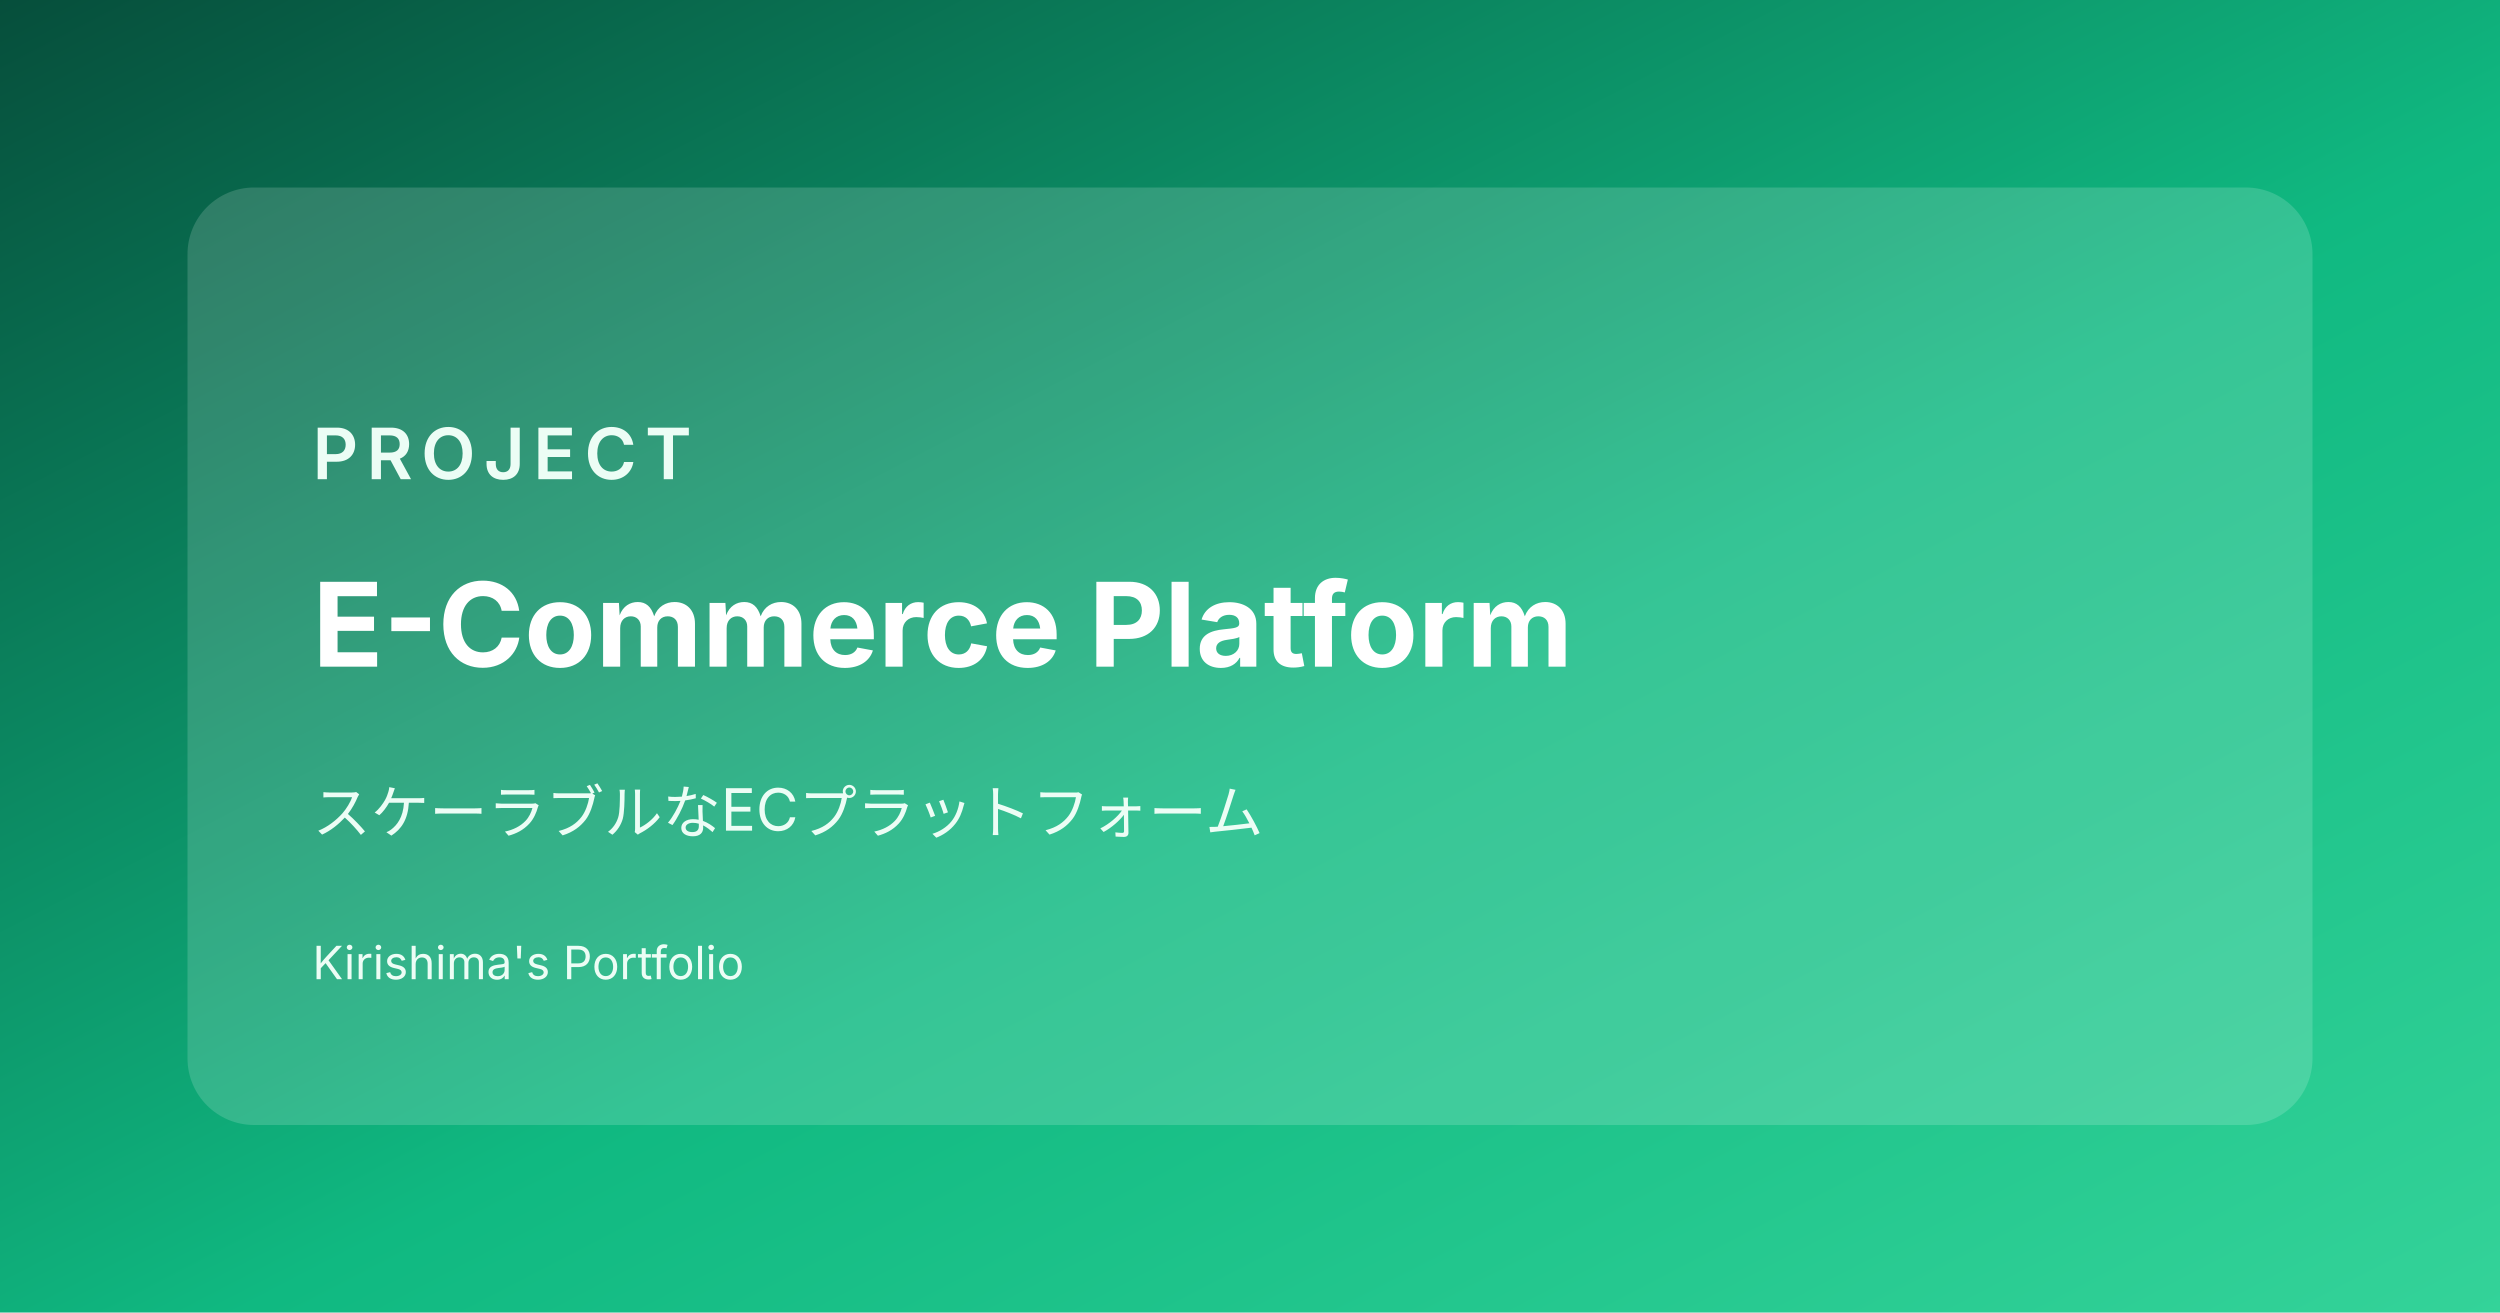
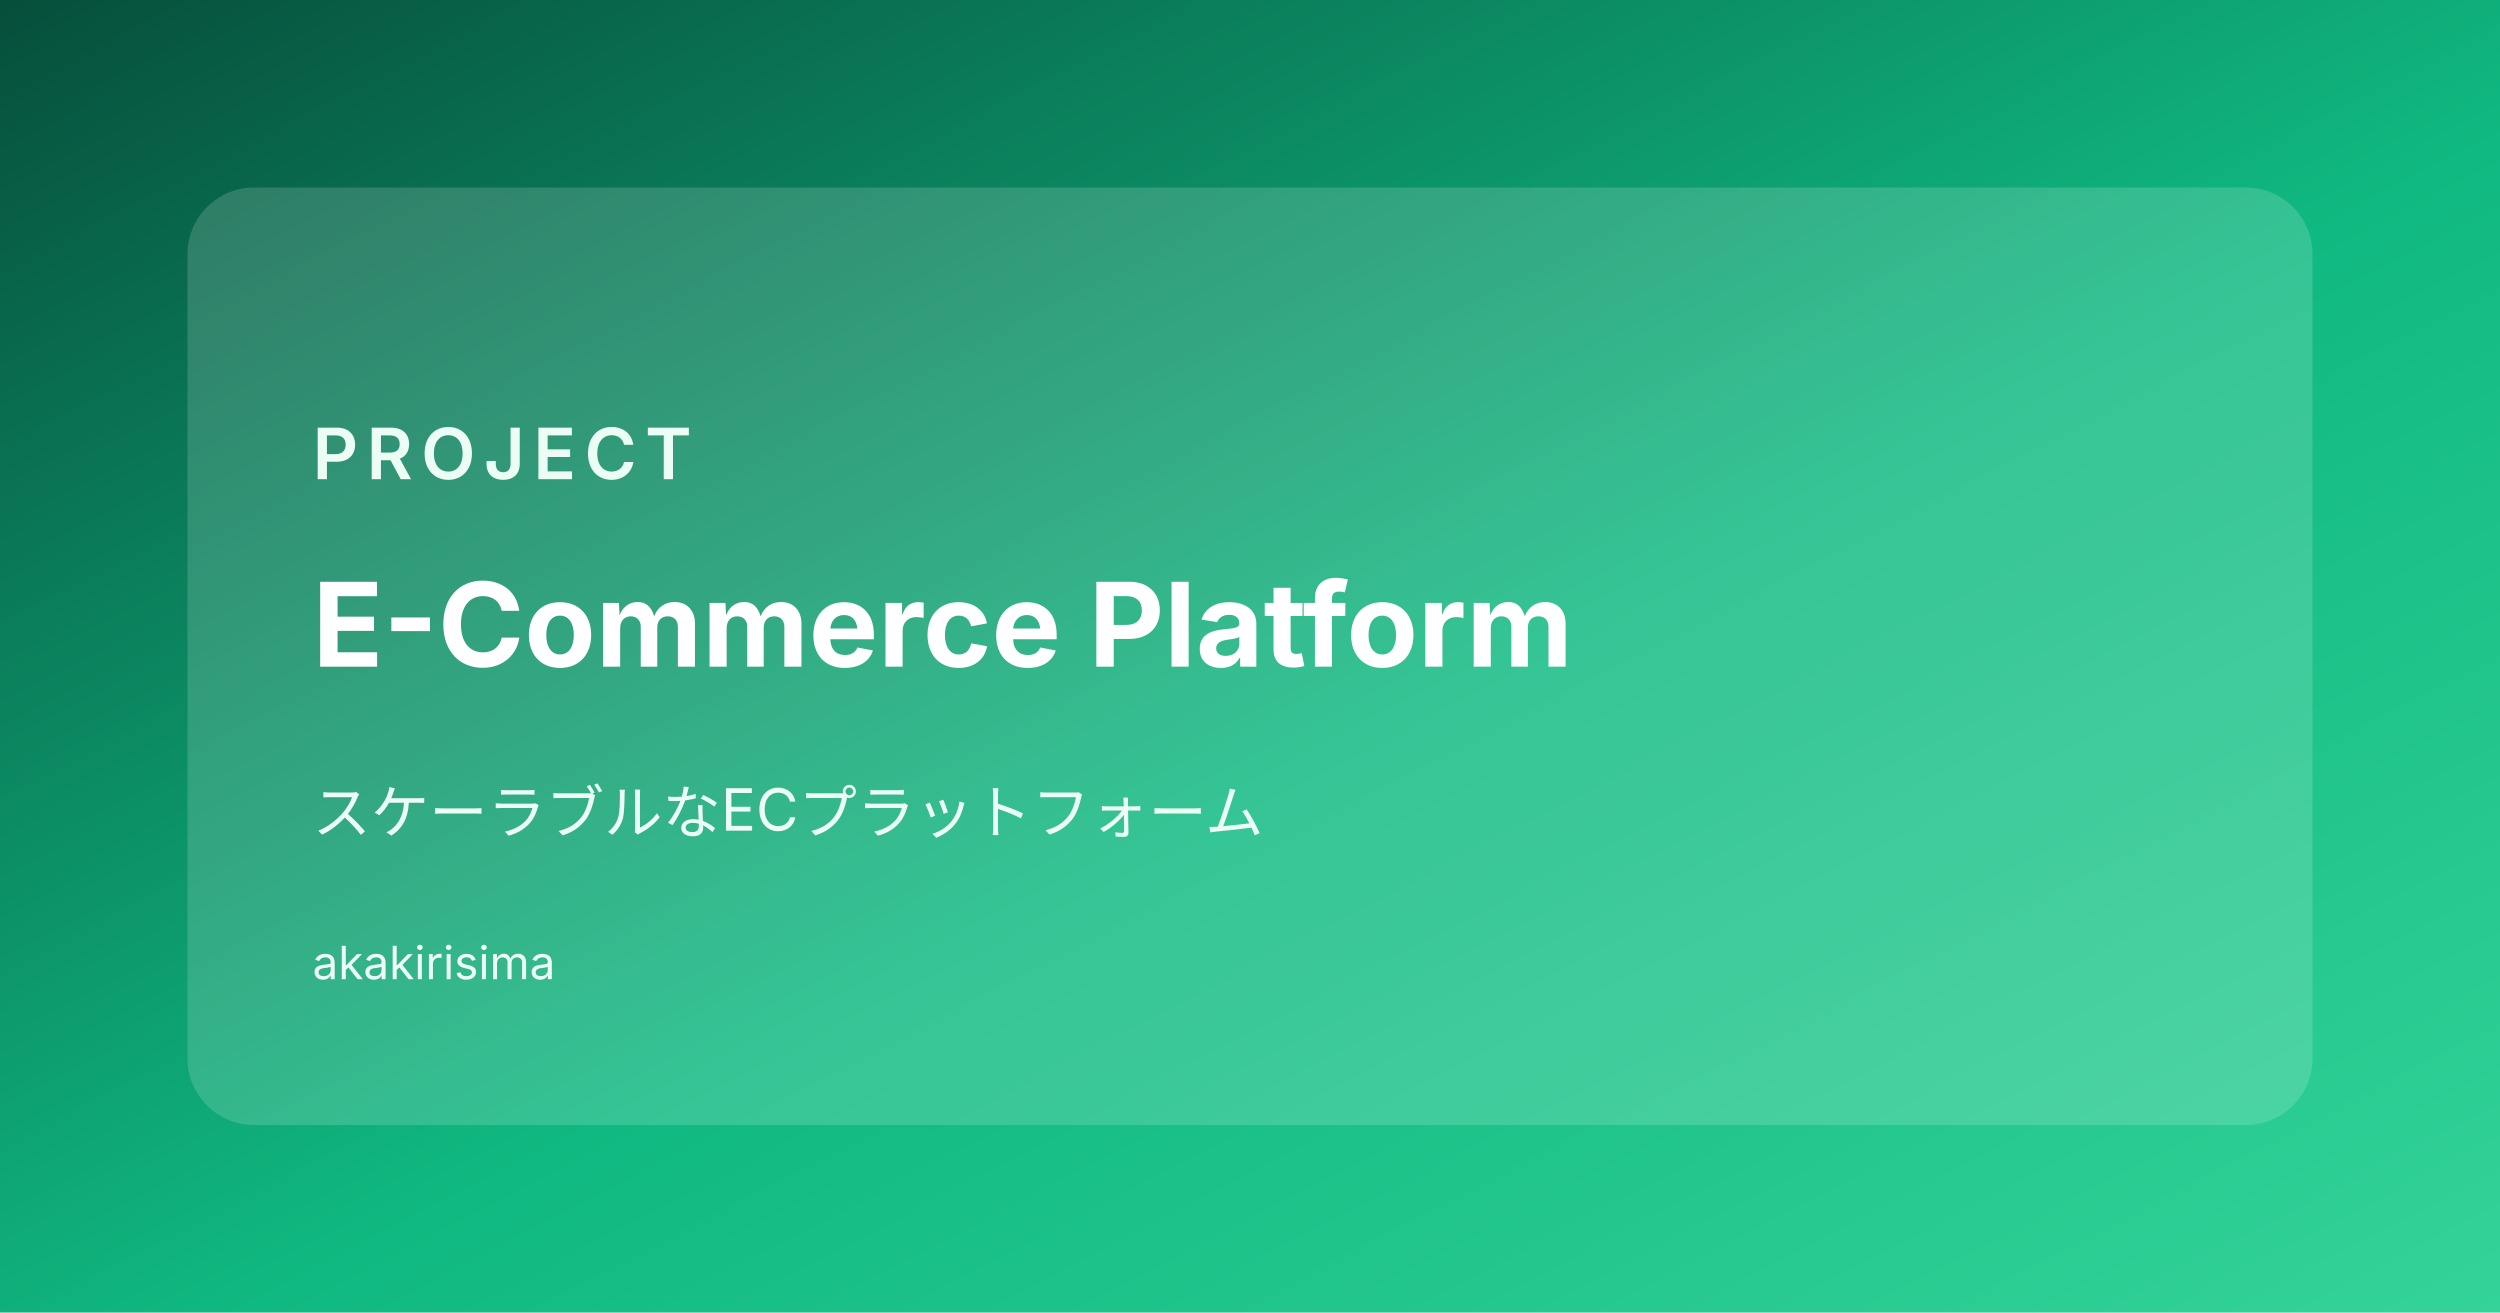
<svg xmlns="http://www.w3.org/2000/svg" width="1200" height="630" viewBox="0 0 1200 630" fill="none">
  <defs>
    <linearGradient id="bg" x1="0" y1="0" x2="1" y2="1">
      <stop offset="0%" stop-color="#064E3B" />
      <stop offset="55%" stop-color="#10B981" />
      <stop offset="100%" stop-color="#34D399" />
    </linearGradient>
  </defs>
  <rect width="1200" height="630" fill="url(#bg)" />
  <rect x="90" y="90" width="1020" height="450" rx="32" fill="rgba(255,255,255,0.16)" />
  <text x="150" y="230" font-family="'Inter', 'Noto Sans JP', sans-serif" font-size="34" font-weight="600" fill="#ECFDF5" letter-spacing="4">
    PROJECT
  </text>
  <text x="150" y="320" font-family="'Inter', 'Noto Sans JP', sans-serif" font-size="56" font-weight="700" fill="#FFFFFF">
    E-Commerce Platform
  </text>
  <text x="150" y="400" font-family="'Inter', 'Noto Sans JP', sans-serif" font-size="28" fill="#ECFDF5">
    スケーラブルなECプラットフォーム
  </text>
  <text x="150" y="470" font-family="'Inter', 'Noto Sans JP', sans-serif" font-size="22" fill="#ECFDF5">
-     Kirishima's Portfolio
+     akakirisima
  </text>
</svg>
